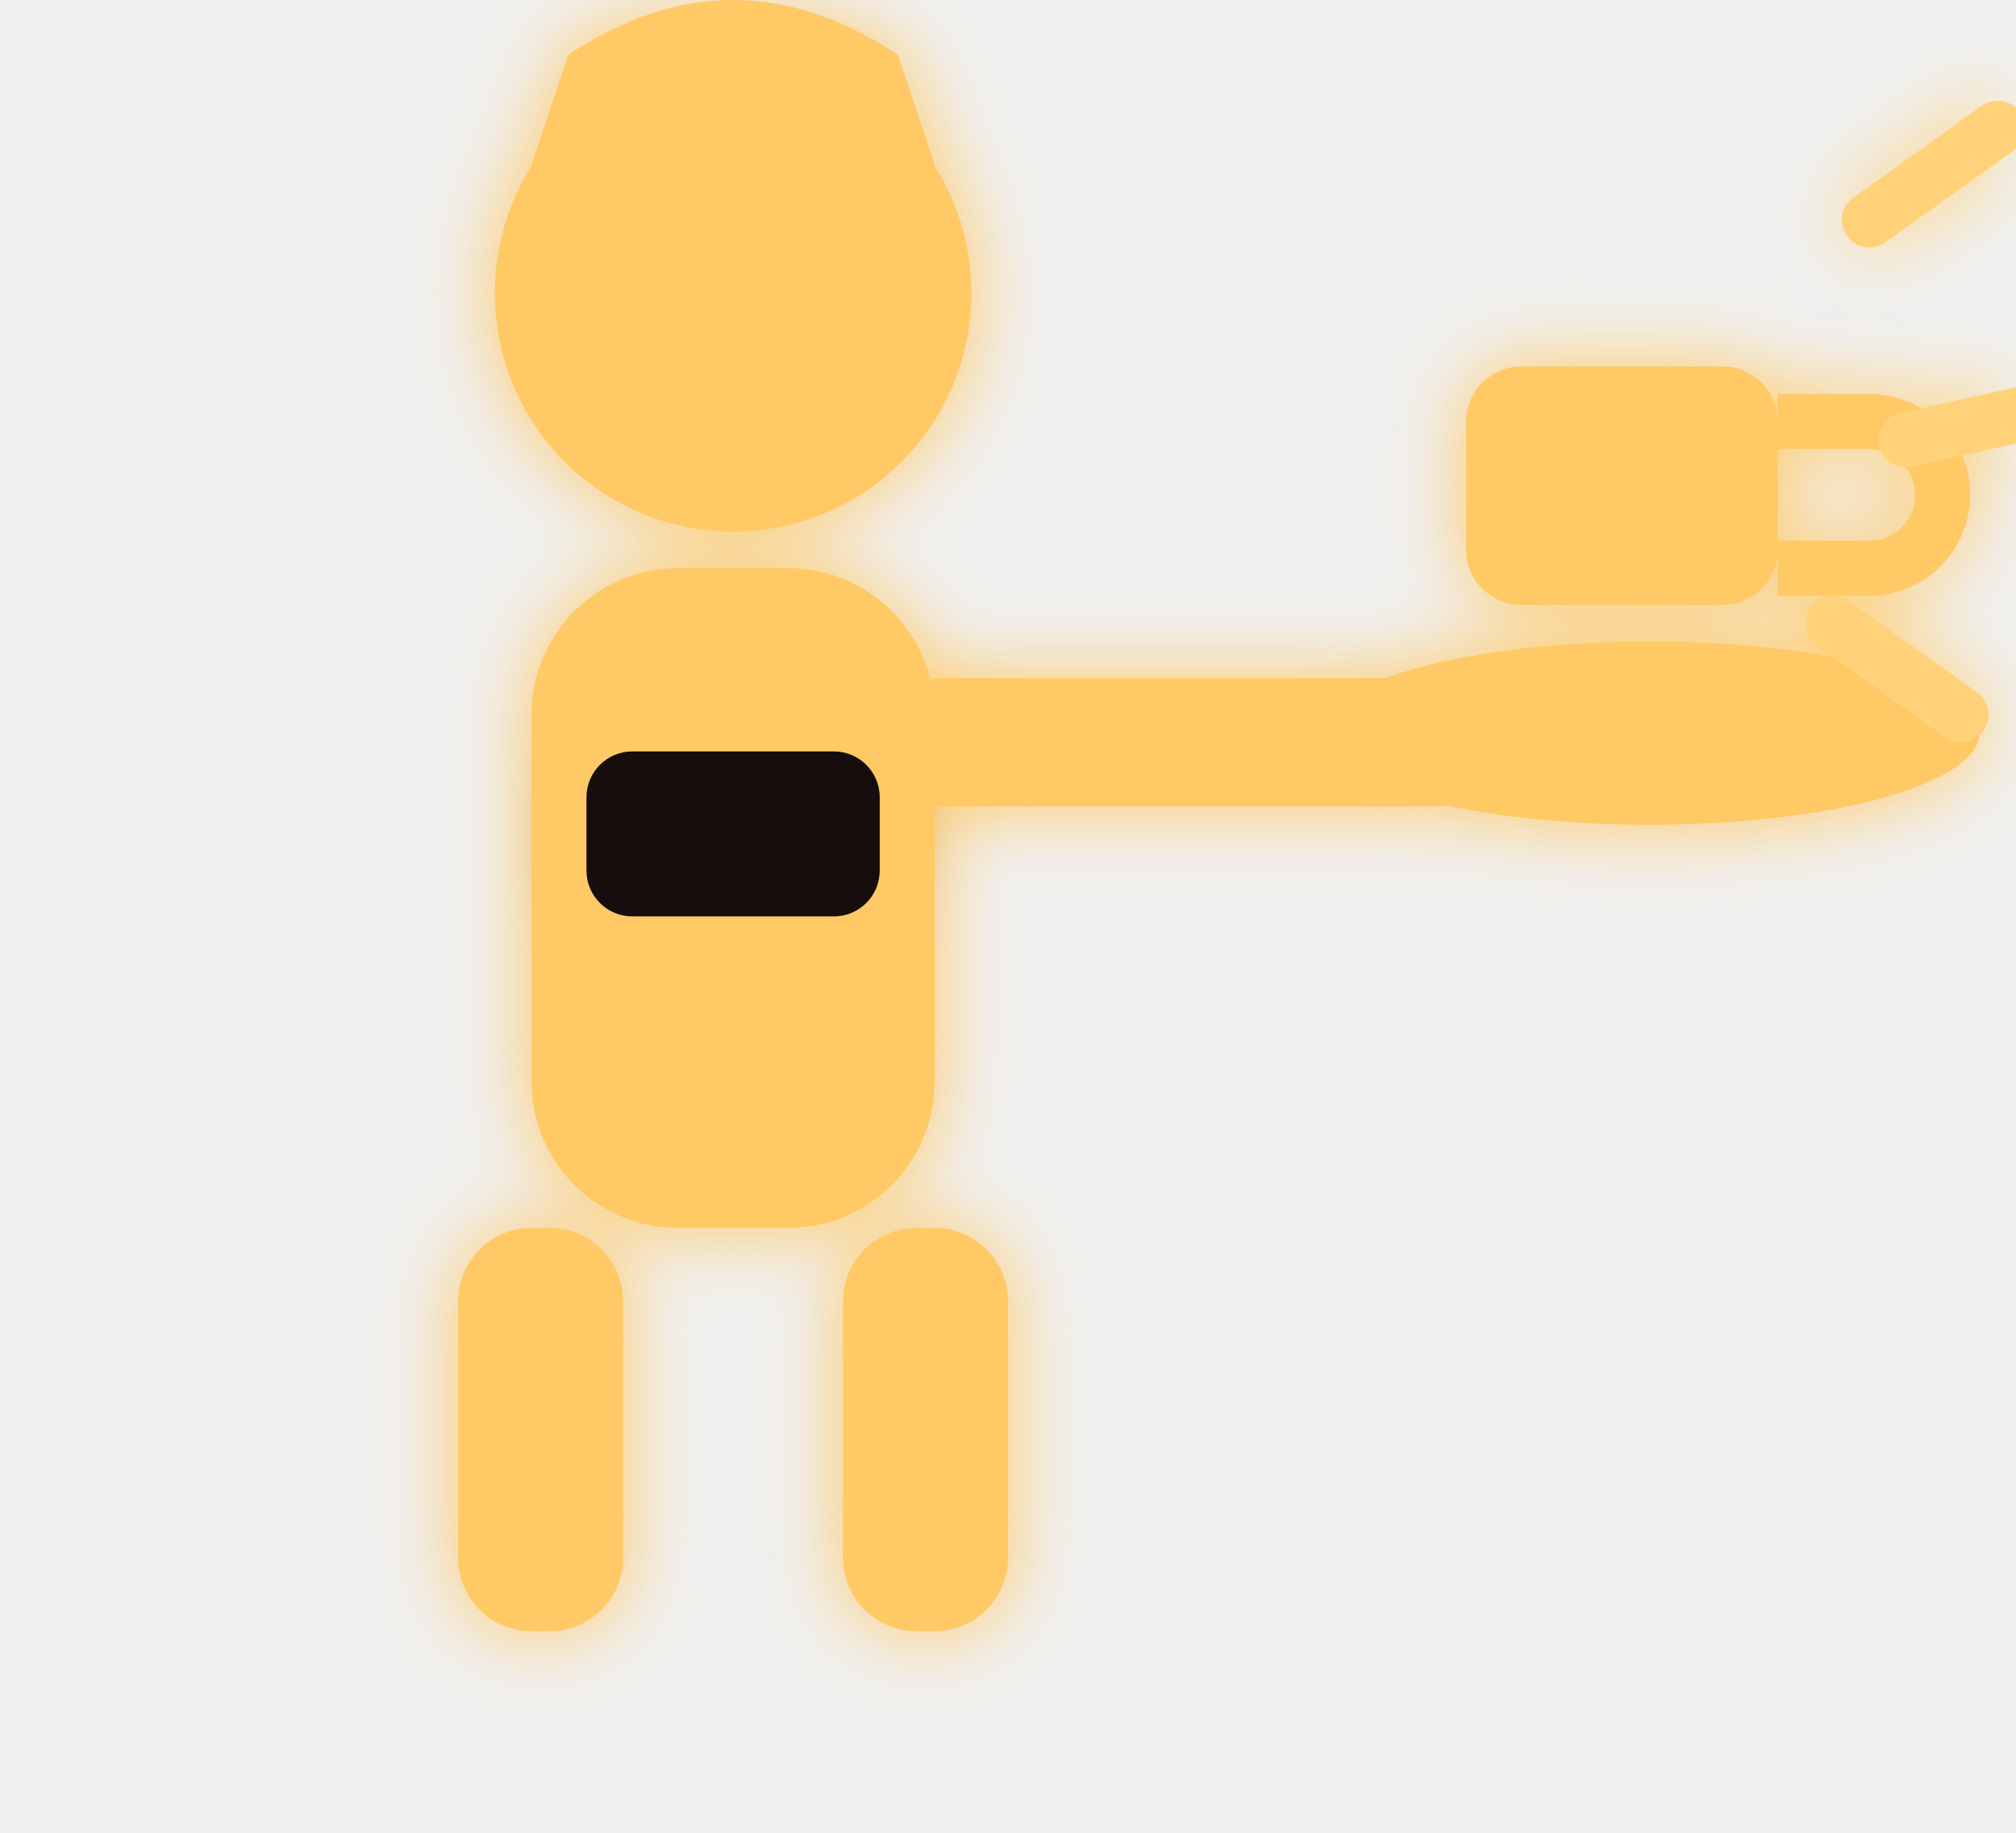
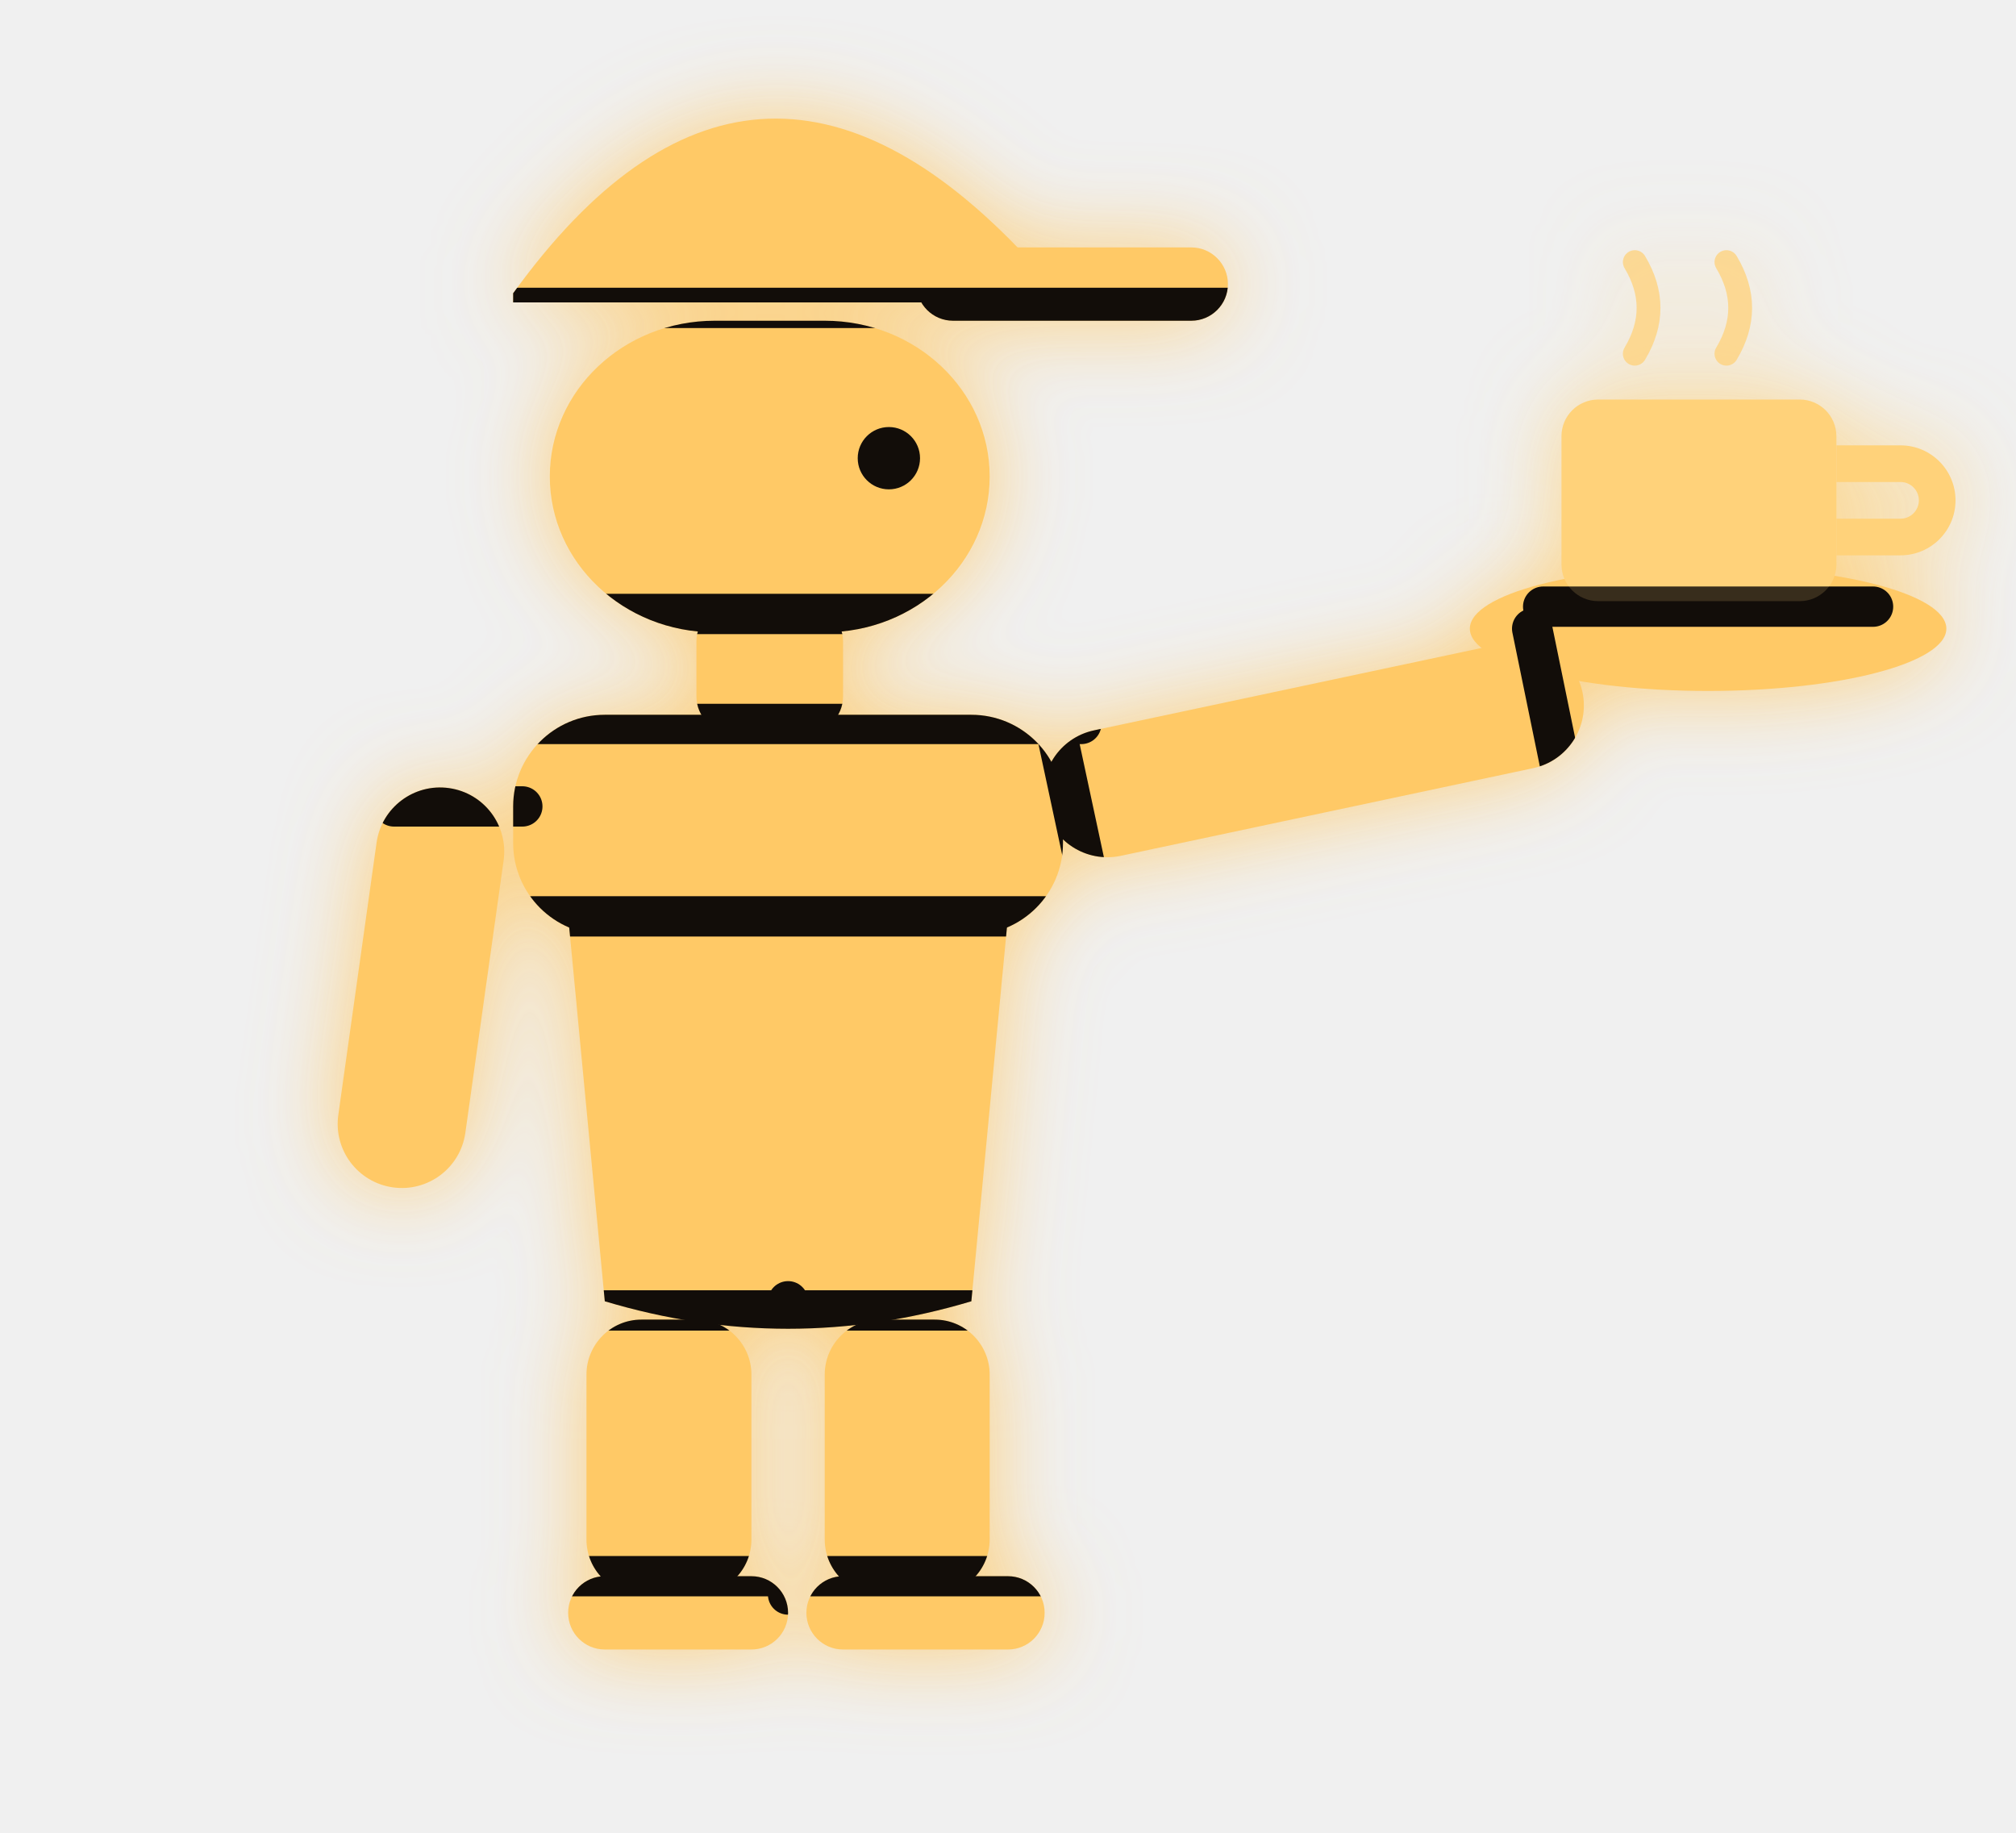
- <svg xmlns="http://www.w3.org/2000/svg" viewBox="0 0 110 100">
+ <svg xmlns="http://www.w3.org/2000/svg" xmlns:xlink="http://www.w3.org/1999/xlink" viewBox="0 0 110 100">
  <defs>
-     <filter id="g" x="-60%" y="-60%" width="220%" height="220%">
-       <feGaussianBlur stdDeviation="2.2" result="b" />
-       <feMerge>
-         <feMergeNode in="b" />
-         <feMergeNode in="SourceGraphic" />
-       </feMerge>
+     <filter id="glow" x="-40%" y="-40%" width="180%" height="180%">
+       <feGaussianBlur stdDeviation="2.4" />
    </filter>
+     <g id="seg" fill="#ffc966" stroke="none">
+       <g>
+         <path d="M28 16 Q41 -2 56 14 L56 16.5 L28 16.5 Z" />
+         <rect x="50" y="13.5" width="17" height="4" rx="2" />
+         <rect x="30" y="17.5" width="24" height="17" rx="9" />
+       </g>
+       <rect x="38" y="33" width="8" height="7" rx="2" />
+       <rect x="28" y="39" width="30" height="12" rx="5" />
+       <path d="M31 50 L55 50 L53 71 Q43 74 33 71 Z" />
+       <rect x="21" y="43" width="7" height="22" rx="3.5" transform="rotate(8 24.5 43)" />
+       <rect x="57" y="40.5" width="30" height="7" rx="3.5" transform="rotate(-12 57 44)" />
+       <ellipse cx="93.2" cy="34.3" rx="13" ry="3.4" />
+       <rect x="85.2" y="21.8" width="15" height="11" rx="2" fill="#ffd27a" />
+       <path d="M100.2 24.3 h3.5 a3 3 0 0 1 0 6 h-3.5 v-2 h3.5 a1 1 0 0 0 0 -2 h-3.5 z" fill="#ffd27a" />
+       <path d="M89.2 19.3 q1.5 -2.5 0 -5 M94.2 19.3 q1.5 -2.5 0 -5" fill="none" stroke="#ffd27a" stroke-width="1.3" stroke-linecap="round" stroke-linejoin="round" opacity="0.75" />
+       <rect x="32" y="72" width="9" height="15" rx="3" />
+       <rect x="45" y="72" width="9" height="15" rx="3" />
+       <rect x="31" y="86" width="12" height="4" rx="2" />
+       <rect x="44" y="86" width="13" height="4" rx="2" />
+     </g>
+     <mask id="ink" maskUnits="userSpaceOnUse" x="0" y="0" width="110" height="100">
+       <g fill="#fff" stroke="none">
+         <g>
+           <path d="M28 16 Q41 -2 56 14 L56 16.5 L28 16.5 Z" />
+           <rect x="50" y="13.5" width="17" height="4" rx="2" />
+           <rect x="30" y="17.5" width="24" height="17" rx="9" />
+         </g>
+         <rect x="38" y="33" width="8" height="7" rx="2" />
+         <rect x="28" y="39" width="30" height="12" rx="5" />
+         <path d="M31 50 L55 50 L53 71 Q43 74 33 71 Z" />
+         <rect x="21" y="43" width="7" height="22" rx="3.5" transform="rotate(8 24.5 43)" />
+         <rect x="57" y="40.5" width="30" height="7" rx="3.5" transform="rotate(-12 57 44)" />
+         <ellipse cx="93.2" cy="34.3" rx="13" ry="3.4" />
+         <rect x="85.2" y="21.8" width="15" height="11" rx="2" fill="#ffd27a" />
+         <path d="M100.2 24.3 h3.5 a3 3 0 0 1 0 6 h-3.5 v-2 h3.5 a1 1 0 0 0 0 -2 h-3.5 z" fill="#ffd27a" />
+         <path d="M89.2 19.3 q1.5 -2.5 0 -5 M94.2 19.3 q1.5 -2.5 0 -5" fill="none" stroke="#ffd27a" stroke-width="1.3" stroke-linecap="round" stroke-linejoin="round" opacity="0.75" />
+         <rect x="32" y="72" width="9" height="15" rx="3" />
+         <rect x="45" y="72" width="9" height="15" rx="3" />
+         <rect x="31" y="86" width="12" height="4" rx="2" />
+         <rect x="44" y="86" width="13" height="4" rx="2" />
+       </g>
+     </mask>
  </defs>
-   <g fill="#ffc966" filter="url(#g)">
-     <circle cx="40" cy="16" r="13" />
-     <path d="M28 12 q12 -11 24 0 l-3 -9 q-9 -6 -18 0 z" />
-     <rect x="29" y="31" width="22" height="36" rx="8" />
-     <rect x="32" y="41" width="16" height="9" rx="2.5" fill="#120d09" />
-     <rect x="48" y="37" width="34" height="7" rx="3.5" />
-     <ellipse cx="90" cy="40" rx="18" ry="5" />
-     <rect x="25" y="67" width="9" height="22" rx="4" />
-     <rect x="46" y="67" width="9" height="22" rx="4" />
-     <g transform="translate(80,20)">
-       <rect width="17" height="13" rx="3" />
-       <path d="M17 3 h5 a4 4 0 0 1 0 8 h-5" fill="none" stroke="#ffc966" stroke-width="3" />
-     </g>
-     <path d="M102 12 l7 -5 M104 24 l9 -2 M100 34 l7 5" stroke="#ffd27a" stroke-width="3" stroke-linecap="round" fill="none" />
+   <use xlink:href="#seg" filter="url(#glow)" opacity="0.85" />
+   <use xlink:href="#seg" />
+   <g mask="url(#ink)">
+     <circle cx="48.5" cy="25" r="1.7" fill="#120d09" />
+     <path d="M85.2 42.1 L83.6 34.3" fill="none" stroke="#120d09" stroke-width="2.2" stroke-linecap="round" stroke-linejoin="round" class="seam" />
+     <path d="M84.2 33.1 L102.2 33.1" fill="none" stroke="#120d09" stroke-width="2.2" stroke-linecap="round" stroke-linejoin="round" class="seam" />
+     <path d="M27 16.8 L68 16.8" fill="none" stroke="#120d09" stroke-width="2.2" stroke-linecap="round" stroke-linejoin="round" class="seam" />
+     <path d="M29 33.5 L55 33.5" fill="none" stroke="#120d09" stroke-width="2.2" stroke-linecap="round" stroke-linejoin="round" class="seam" />
+     <path d="M27 39.5 L59 39.5" fill="none" stroke="#120d09" stroke-width="2.2" stroke-linecap="round" stroke-linejoin="round" class="seam" />
+     <path d="M29 50 L57 50" fill="none" stroke="#120d09" stroke-width="2.2" stroke-linecap="round" stroke-linejoin="round" class="seam" />
+     <path d="M59.5 48.6 L57.4 38.8" fill="none" stroke="#120d09" stroke-width="2.2" stroke-linecap="round" stroke-linejoin="round" class="seam" />
+     <path d="M21.5 44 L28.5 44" fill="none" stroke="#120d09" stroke-width="2.2" stroke-linecap="round" stroke-linejoin="round" class="seam" />
+     <path d="M43 71 L43 87" fill="none" stroke="#120d09" stroke-width="2.2" stroke-linecap="round" stroke-linejoin="round" class="seam" />
+     <path d="M30 71.5 L56 71.5" fill="none" stroke="#120d09" stroke-width="2.2" stroke-linecap="round" stroke-linejoin="round" class="seam" />
+     <path d="M30 86 L58 86" fill="none" stroke="#120d09" stroke-width="2.2" stroke-linecap="round" stroke-linejoin="round" class="seam" />
  </g>
</svg>
